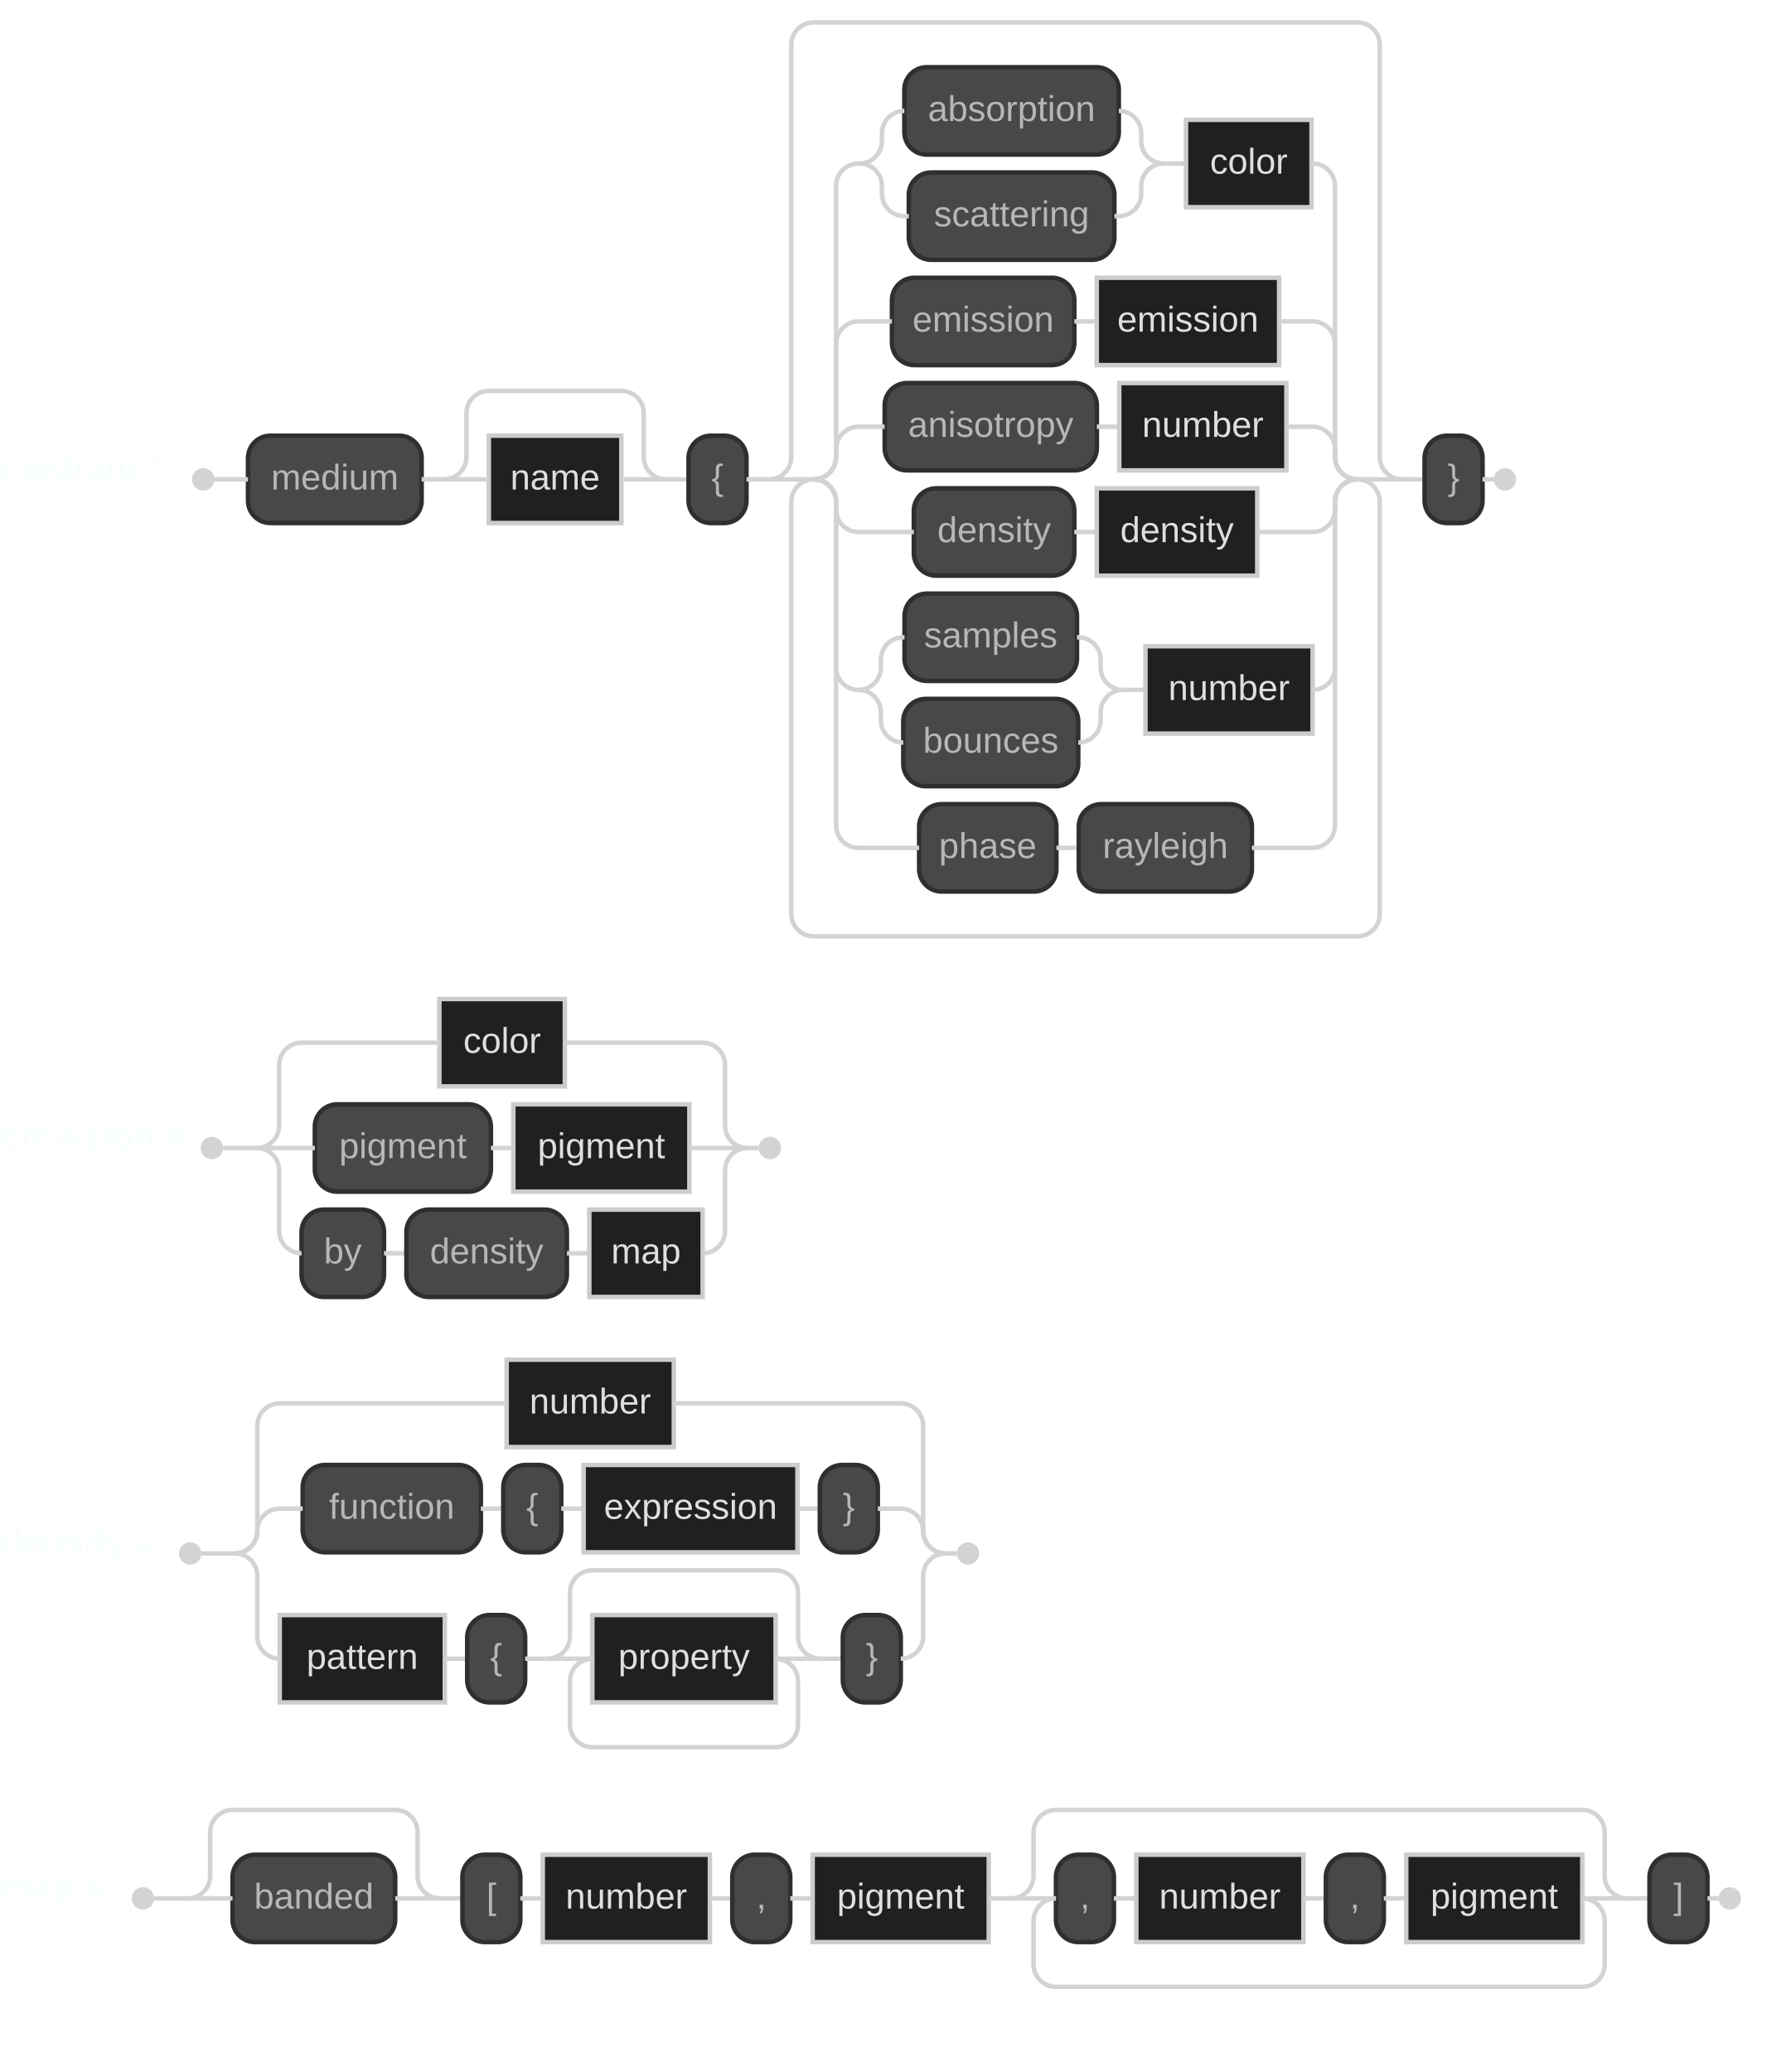
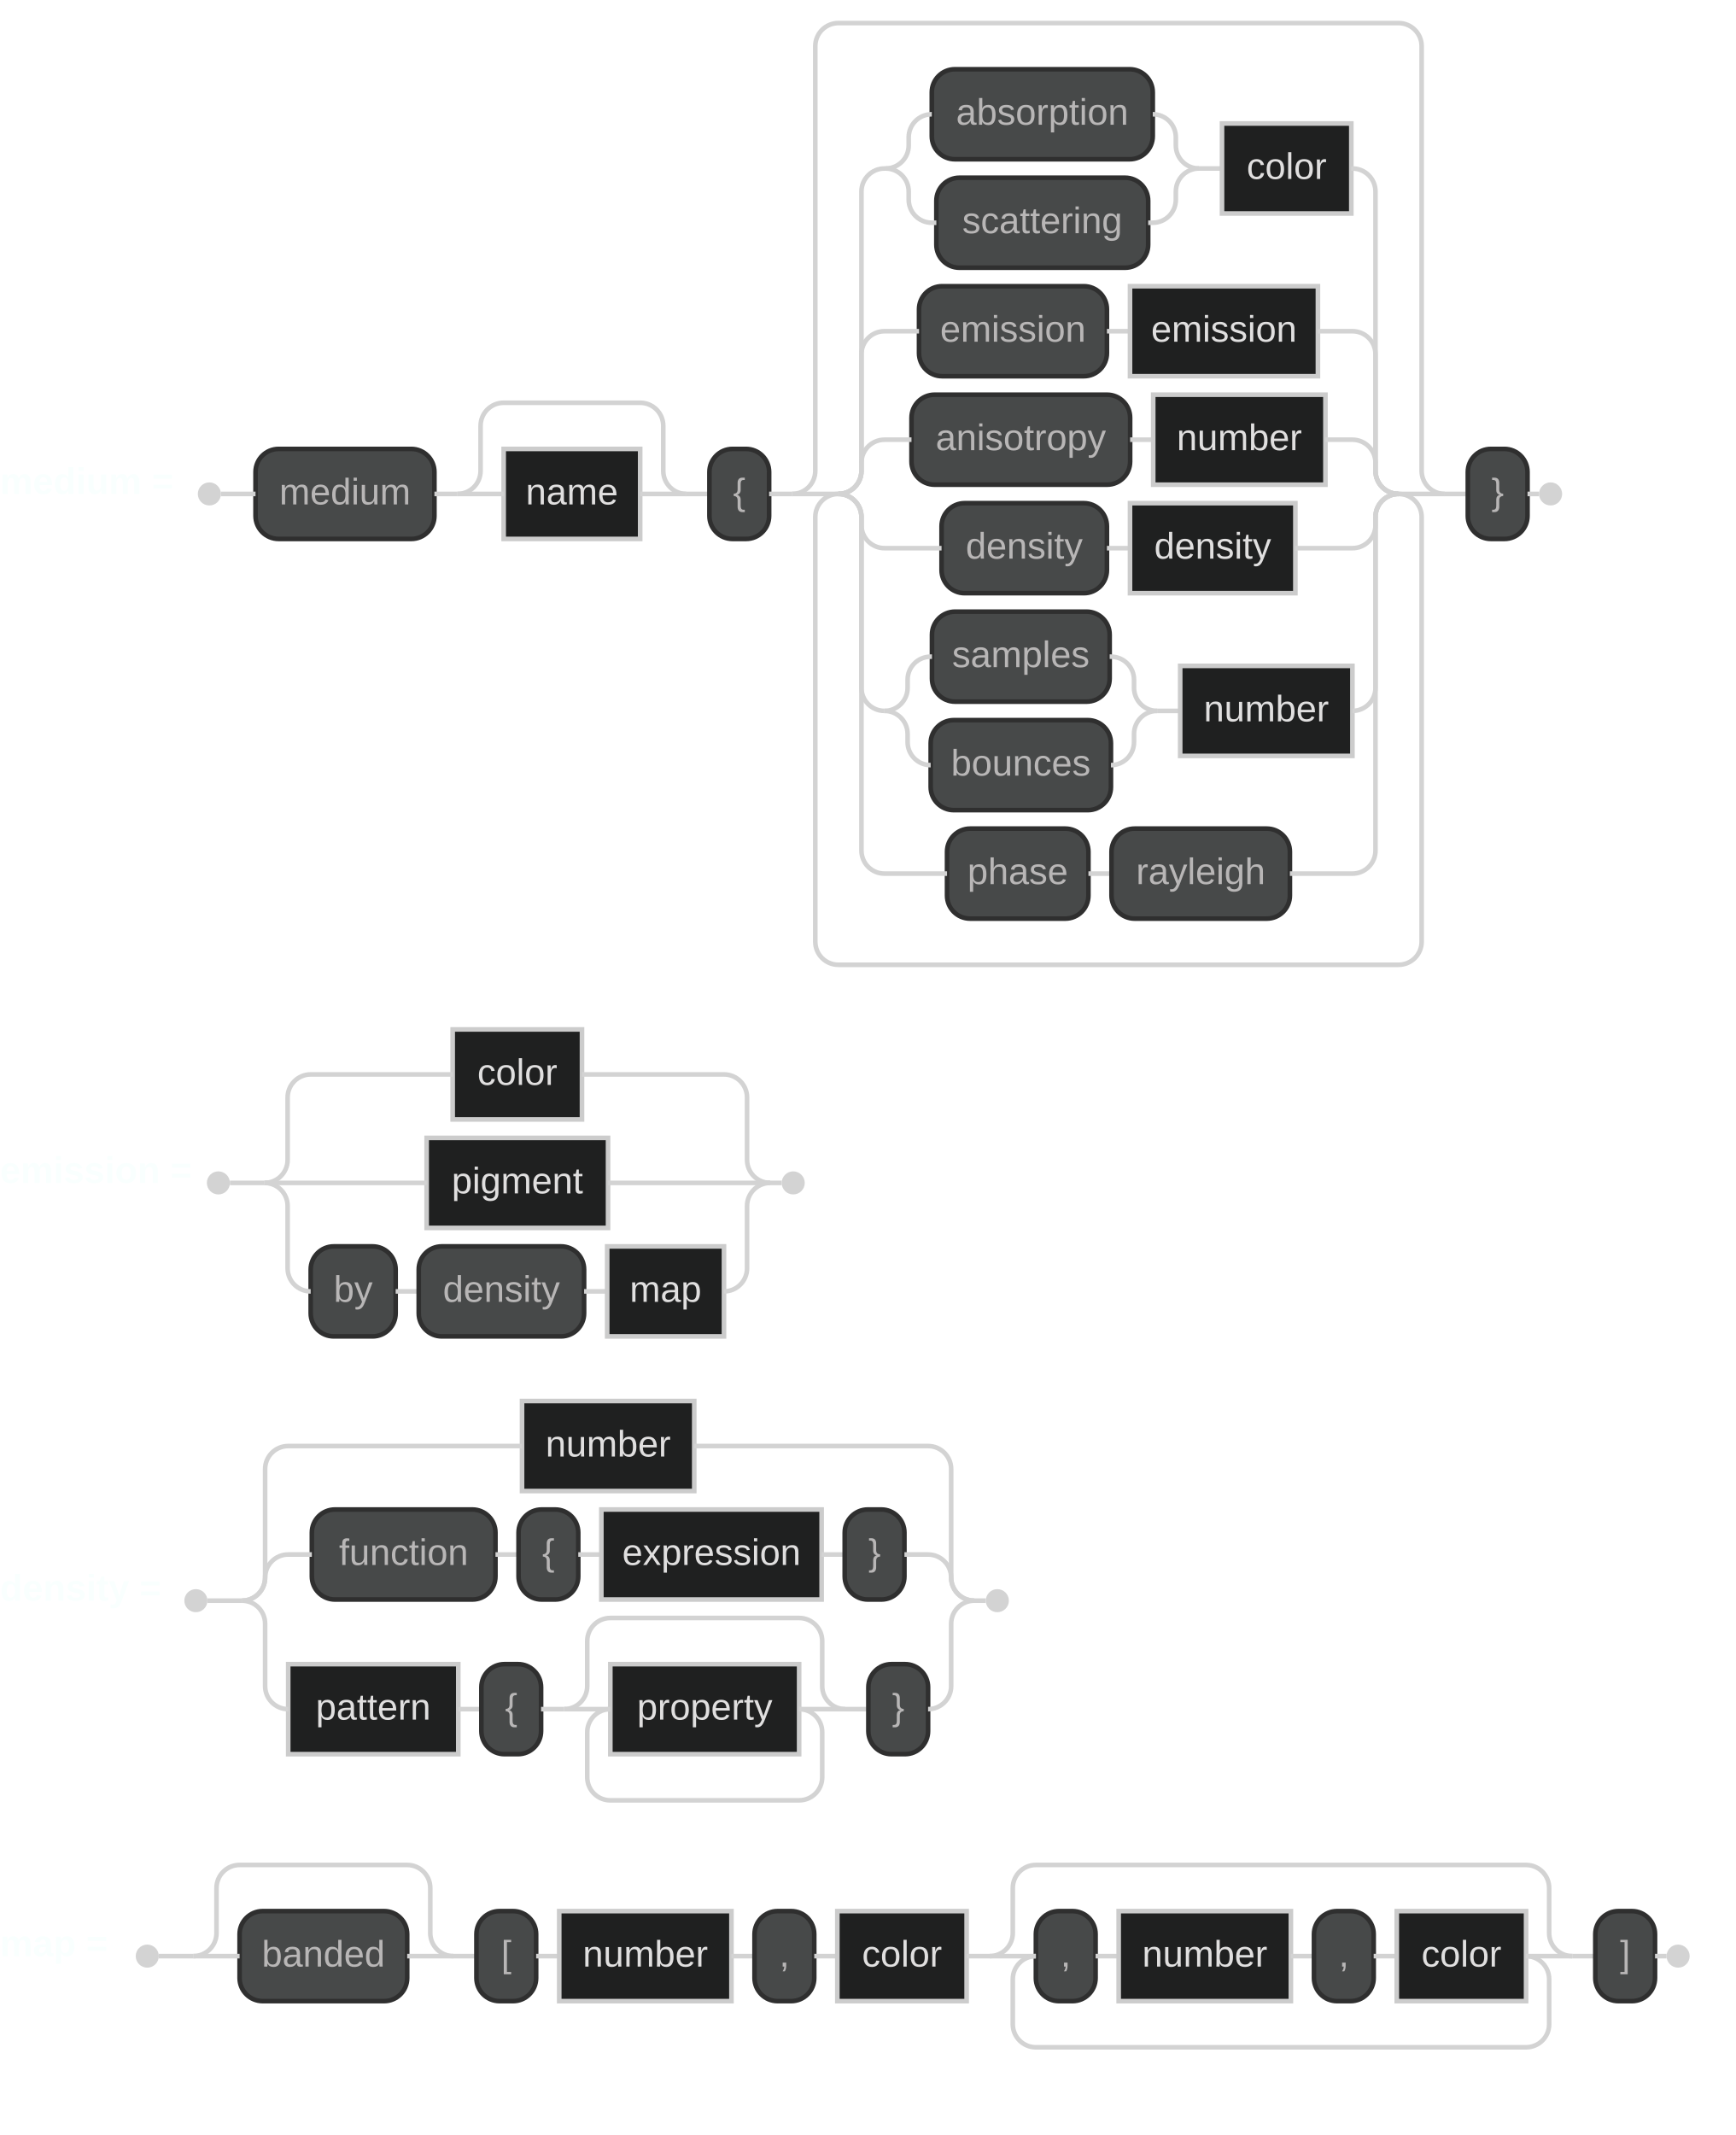
- <svg xmlns="http://www.w3.org/2000/svg" id="my-svg" width="100%" class="railroad-diagram" style="max-width: 797.281px; background-color: transparent;" viewBox="0 0 797.281 925" role="graphics-document document" aria-roledescription="railroadEbnf">
+ <svg xmlns="http://www.w3.org/2000/svg" id="my-svg" width="100%" class="railroad-diagram" style="max-width: 752.125px; background-color: transparent;" viewBox="0 0 752.125 925" role="graphics-document document" aria-roledescription="railroadEbnf">
  <style>#my-svg{font-family:"trebuchet ms",verdana,arial,sans-serif;font-size:16px;fill:#ccc;}@keyframes edge-animation-frame{from{stroke-dashoffset:0;}}@keyframes dash{to{stroke-dashoffset:0;}}#my-svg .edge-animation-slow{stroke-dasharray:9,5!important;stroke-dashoffset:900;animation:dash 50s linear infinite;stroke-linecap:round;}#my-svg .edge-animation-fast{stroke-dasharray:9,5!important;stroke-dashoffset:900;animation:dash 20s linear infinite;stroke-linecap:round;}#my-svg .error-icon{fill:#a44141;}#my-svg .error-text{fill:#ddd;stroke:#ddd;}#my-svg .edge-thickness-normal{stroke-width:1px;}#my-svg .edge-thickness-thick{stroke-width:3.5px;}#my-svg .edge-pattern-solid{stroke-dasharray:0;}#my-svg .edge-thickness-invisible{stroke-width:0;fill:none;}#my-svg .edge-pattern-dashed{stroke-dasharray:3;}#my-svg .edge-pattern-dotted{stroke-dasharray:2;}#my-svg .marker{fill:lightgrey;stroke:lightgrey;}#my-svg .marker.cross{stroke:lightgrey;}#my-svg svg{font-family:"trebuchet ms",verdana,arial,sans-serif;font-size:16px;}#my-svg p{margin:0;}#my-svg .railroad-diagram{font-family:"trebuchet ms",verdana,arial,sans-serif;font-size:16px;}#my-svg .railroad-terminal rect{fill:hsl(180, 1.587%, 28.353%);stroke:hsl(180, 0%, 18.353%);stroke-width:2px;}#my-svg .railroad-terminal text{fill:rgb(183.848, 181.552, 181.552);font-family:"trebuchet ms",verdana,arial,sans-serif;font-size:16px;text-anchor:middle;dominant-baseline:middle;}#my-svg .railroad-nonterminal rect{fill:#1f2020;stroke:#cccccc;stroke-width:2px;}#my-svg .railroad-nonterminal text{fill:#e0dfdf;font-family:"trebuchet ms",verdana,arial,sans-serif;font-size:16px;text-anchor:middle;dominant-baseline:middle;}#my-svg .railroad-line{stroke:lightgrey;stroke-width:2px;fill:none;}#my-svg .railroad-start circle,#my-svg .railroad-end circle{fill:lightgrey;}#my-svg .railroad-comment ellipse{fill:#181818;stroke:hsl(20, 0%, 2.353%);stroke-width:2px;}#my-svg .railroad-comment text{fill:rgb(223, 223.667, 224);font-style:italic;font-family:"trebuchet ms",verdana,arial,sans-serif;font-size:16px;text-anchor:middle;dominant-baseline:middle;}#my-svg .railroad-special rect{fill:hsl(20, 1.587%, 12.353%);stroke:hsl(20, 0%, 2.353%);stroke-width:2px;stroke-dasharray:5,3;}#my-svg .railroad-special text{fill:#e0dfdf;font-family:"trebuchet ms",verdana,arial,sans-serif;font-size:16px;text-anchor:middle;dominant-baseline:middle;}#my-svg .railroad-rule-name{font-weight:bold;fill:#F9FFFE;font-family:"trebuchet ms",verdana,arial,sans-serif;font-size:16px;}#my-svg .node .neo-node{stroke:#ccc;}#my-svg [data-look="neo"].node rect,#my-svg [data-look="neo"].cluster rect,#my-svg [data-look="neo"].node polygon{stroke:url(#my-svg-gradient);filter:drop-shadow( 1px 2px 2px rgba(185,185,185,1));}#my-svg [data-look="neo"].swimlane.cluster rect{filter:none;}#my-svg [data-look="neo"].node path{stroke:url(#my-svg-gradient);stroke-width:1px;}#my-svg [data-look="neo"].node .outer-path{filter:drop-shadow( 1px 2px 2px rgba(185,185,185,1));}#my-svg [data-look="neo"].node .neo-line path{stroke:#ccc;filter:none;}#my-svg [data-look="neo"].node circle{stroke:url(#my-svg-gradient);filter:drop-shadow( 1px 2px 2px rgba(185,185,185,1));}#my-svg [data-look="neo"].node circle .state-start{fill:#000000;}#my-svg [data-look="neo"].icon-shape .icon{fill:url(#my-svg-gradient);filter:drop-shadow( 1px 2px 2px rgba(185,185,185,1));}#my-svg [data-look="neo"].icon-shape .icon-neo path{stroke:url(#my-svg-gradient);filter:drop-shadow( 1px 2px 2px rgba(185,185,185,1));}#my-svg :root{--mermaid-font-family:"trebuchet ms",verdana,arial,sans-serif;}</style>
  <g />
  <g class="railroad-rule" transform="translate(0, 10)">
    <g transform="translate(110.7188, 0)">
      <g class="railroad-sequence">
        <g class="railroad-terminal" transform="translate(0, 184.5)">
          <rect x="0" y="0" width="77.516" height="39" rx="10" ry="10" />
          <text x="38.758" y="19.5">medium</text>
        </g>
        <path class="railroad-line" d="M 77.516 204 L 87.516 204" />
        <g class="railroad-optional" transform="translate(87.51562, 164.5)">
          <g class="railroad-nonterminal" transform="translate(20, 20)">
            <rect x="0" y="0" width="59.156" height="39" />
            <text x="29.578" y="19.5">name</text>
          </g>
          <path class="railroad-line" d="M 0 39.5 L 20 39.5" />
          <path class="railroad-line" d="M 79.156 39.5 L 99.156 39.5" />
          <path class="railroad-line" d="M 0 39.5 A 10 10 0 0 0 10 29.5 L 10 10 A 10 10 0 0 1 20 0 L 79.156 0 A 10 10 0 0 1 89.156 10 L 89.156 29.5 A 10 10 0 0 0 99.156 39.5" />
        </g>
        <path class="railroad-line" d="M 186.672 204 L 196.672 204" />
        <g class="railroad-terminal" transform="translate(196.6719, 184.5)">
          <rect x="0" y="0" width="25.875" height="39" rx="10" ry="10" />
          <text x="12.938" y="19.5">{</text>
        </g>
        <path class="railroad-line" d="M 222.547 204 L 232.547 204" />
        <g class="railroad-repetition" transform="translate(232.5469, 0)">
          <g class="railroad-choice" transform="translate(20, 20)">
            <g class="railroad-sequence" transform="translate(20.47656, 0)">
              <g class="railroad-choice" transform="translate(0, 0)">
                <g class="railroad-terminal" transform="translate(20, 0)">
                  <rect x="0" y="0" width="95.75" height="39" rx="10" ry="10" />
                  <text x="47.875" y="19.5">absorption</text>
                </g>
                <path class="railroad-line" d="M 0 43 A 10 10 0 0 0 10 33 L 10 29.5 A 10 10 0 0 1 20 19.5 L 20 19.5" />
                <path class="railroad-line" d="M 115.75 19.5 L 115.75 19.5 A 10 10 0 0 1 125.75 29.5 L 125.75 33 A 10 10 0 0 0 135.75 43" />
                <g class="railroad-terminal" transform="translate(21.98438, 47)">
                  <rect x="0" y="0" width="91.781" height="39" rx="10" ry="10" />
                  <text x="45.891" y="19.5">scattering</text>
                </g>
                <path class="railroad-line" d="M 0 43 A 10 10 0 0 1 10 53 L 10 56.5 A 10 10 0 0 0 20 66.5 L 21.984 66.5" />
                <path class="railroad-line" d="M 113.766 66.5 L 115.75 66.5 A 10 10 0 0 0 125.75 56.5 L 125.75 53 A 10 10 0 0 1 135.75 43" />
              </g>
              <path class="railroad-line" d="M 135.75 43 L 145.75 43" />
              <g class="railroad-nonterminal" transform="translate(145.75, 23.5)">
                <rect x="0" y="0" width="56.031" height="39" />
                <text x="28.016" y="19.5">color</text>
              </g>
            </g>
            <path class="railroad-line" d="M 0 184 A 10 10 0 0 0 10 174 L 10 53 A 10 10 0 0 1 20 43 L 20.477 43" />
            <path class="railroad-line" d="M 222.258 43 L 222.734 43 A 10 10 0 0 1 232.734 53 L 232.734 174 A 10 10 0 0 0 242.734 184" />
            <g class="railroad-sequence" transform="translate(34.94531, 94)">
              <g class="railroad-terminal" transform="translate(0, 0)">
                <rect x="0" y="0" width="81.422" height="39" rx="10" ry="10" />
                <text x="40.711" y="19.5">emission</text>
              </g>
              <path class="railroad-line" d="M 81.422 19.5 L 91.422 19.5" />
              <g class="railroad-nonterminal" transform="translate(91.42188, 0)">
                <rect x="0" y="0" width="81.422" height="39" />
                <text x="40.711" y="19.5">emission</text>
              </g>
            </g>
            <path class="railroad-line" d="M 0 184 A 10 10 0 0 0 10 174 L 10 123.5 A 10 10 0 0 1 20 113.5 L 34.945 113.5" />
            <path class="railroad-line" d="M 207.789 113.5 L 222.734 113.5 A 10 10 0 0 1 232.734 123.5 L 232.734 174 A 10 10 0 0 0 242.734 184" />
            <g class="railroad-sequence" transform="translate(31.6875, 141)">
              <g class="railroad-terminal" transform="translate(0, 0)">
                <rect x="0" y="0" width="94.734" height="39" rx="10" ry="10" />
                <text x="47.367" y="19.5">anisotropy</text>
              </g>
              <path class="railroad-line" d="M 94.734 19.5 L 104.734 19.5" />
              <g class="railroad-nonterminal" transform="translate(104.7344, 0)">
                <rect x="0" y="0" width="74.625" height="39" />
                <text x="37.312" y="19.5">number</text>
              </g>
            </g>
            <path class="railroad-line" d="M 0 184 A 10 10 0 0 0 10 174 L 10 170.5 A 10 10 0 0 1 20 160.5 L 31.688 160.5" />
            <path class="railroad-line" d="M 211.047 160.5 L 222.734 160.5 A 10 10 0 0 1 232.734 170.5 L 232.734 174 A 10 10 0 0 0 242.734 184" />
            <g class="railroad-sequence" transform="translate(44.71094, 188)">
              <g class="railroad-terminal" transform="translate(0, 0)">
                <rect x="0" y="0" width="71.656" height="39" rx="10" ry="10" />
                <text x="35.828" y="19.5">density</text>
              </g>
              <path class="railroad-line" d="M 71.656 19.5 L 81.656 19.5" />
              <g class="railroad-nonterminal" transform="translate(81.65625, 0)">
                <rect x="0" y="0" width="71.656" height="39" />
                <text x="35.828" y="19.5">density</text>
              </g>
            </g>
            <path class="railroad-line" d="M 0 184 A 10 10 0 0 1 10 194 L 10 197.5 A 10 10 0 0 0 20 207.5 L 44.711 207.5" />
            <path class="railroad-line" d="M 198.023 207.5 L 222.734 207.5 A 10 10 0 0 0 232.734 197.5 L 232.734 194 A 10 10 0 0 1 242.734 184" />
            <g class="railroad-sequence" transform="translate(20, 235)">
              <g class="railroad-choice" transform="translate(0, 0)">
                <g class="railroad-terminal" transform="translate(20.55469, 0)">
                  <rect x="0" y="0" width="77" height="39" rx="10" ry="10" />
                  <text x="38.5" y="19.5">samples</text>
                </g>
                <path class="railroad-line" d="M 0 43 A 10 10 0 0 0 10 33 L 10 29.5 A 10 10 0 0 1 20 19.5 L 20.555 19.5" />
                <path class="railroad-line" d="M 97.555 19.5 L 98.109 19.5 A 10 10 0 0 1 108.109 29.5 L 108.109 33 A 10 10 0 0 0 118.109 43" />
                <g class="railroad-terminal" transform="translate(20, 47)">
                  <rect x="0" y="0" width="78.109" height="39" rx="10" ry="10" />
                  <text x="39.055" y="19.5">bounces</text>
                </g>
                <path class="railroad-line" d="M 0 43 A 10 10 0 0 1 10 53 L 10 56.5 A 10 10 0 0 0 20 66.5 L 20 66.5" />
                <path class="railroad-line" d="M 98.109 66.5 L 98.109 66.5 A 10 10 0 0 0 108.109 56.5 L 108.109 53 A 10 10 0 0 1 118.109 43" />
              </g>
              <path class="railroad-line" d="M 118.109 43 L 128.109 43" />
              <g class="railroad-nonterminal" transform="translate(128.1094, 23.5)">
                <rect x="0" y="0" width="74.625" height="39" />
                <text x="37.312" y="19.5">number</text>
              </g>
            </g>
            <path class="railroad-line" d="M 0 184 A 10 10 0 0 1 10 194 L 10 268 A 10 10 0 0 0 20 278 L 20 278" />
            <path class="railroad-line" d="M 222.734 278 L 222.734 278 A 10 10 0 0 0 232.734 268 L 232.734 194 A 10 10 0 0 1 242.734 184" />
            <g class="railroad-sequence" transform="translate(47.08594, 329)">
              <g class="railroad-terminal" transform="translate(0, 0)">
                <rect x="0" y="0" width="61.266" height="39" rx="10" ry="10" />
                <text x="30.633" y="19.5">phase</text>
              </g>
              <path class="railroad-line" d="M 61.266 19.5 L 71.266 19.5" />
              <g class="railroad-terminal" transform="translate(71.26562, 0)">
                <rect x="0" y="0" width="77.297" height="39" rx="10" ry="10" />
                <text x="38.648" y="19.5">rayleigh</text>
              </g>
            </g>
            <path class="railroad-line" d="M 0 184 A 10 10 0 0 1 10 194 L 10 338.5 A 10 10 0 0 0 20 348.5 L 47.086 348.5" />
            <path class="railroad-line" d="M 195.648 348.5 L 222.734 348.5 A 10 10 0 0 0 232.734 338.5 L 232.734 194 A 10 10 0 0 1 242.734 184" />
          </g>
          <path class="railroad-line" d="M 0 204 L 20 204" />
          <path class="railroad-line" d="M 262.734 204 L 282.734 204" />
          <path class="railroad-line" d="M 262.734 204 A 10 10 0 0 1 272.734 214 L 272.734 398 A 10 10 0 0 1 262.734 408 L 20 408 A 10 10 0 0 1 10 398 L 10 214 A 10 10 0 0 1 20 204" />
          <path class="railroad-line" d="M 0 204 A 10 10 0 0 0 10 194 L 10 10 A 10 10 0 0 1 20 0 L 262.734 0 A 10 10 0 0 1 272.734 10 L 272.734 194 A 10 10 0 0 0 282.734 204" />
        </g>
        <path class="railroad-line" d="M 515.281 204 L 525.281 204" />
        <g class="railroad-terminal" transform="translate(525.2812, 184.5)">
          <rect x="0" y="0" width="25.875" height="39" rx="10" ry="10" />
          <text x="12.938" y="19.5">}</text>
        </g>
      </g>
    </g>
    <g class="railroad-rule-name-group">
      <text class="railroad-rule-name" x="0" y="204">medium =</text>
    </g>
    <g class="railroad-start">
      <circle cx="90.719" cy="204" r="5" />
    </g>
    <g class="railroad-end">
      <circle cx="671.875" cy="204" r="5" />
    </g>
    <path class="railroad-line" d="M 95.719 204 L 110.719 204" />
    <path class="railroad-line" d="M 661.875 204 L 666.875 204" />
  </g>
  <g class="railroad-rule" transform="translate(0, 446)">
    <g transform="translate(114.625, 0)">
      <g class="railroad-choice">
        <g class="railroad-nonterminal" transform="translate(81.52344, 0)">
          <rect x="0" y="0" width="56.031" height="39" />
          <text x="28.016" y="19.5">color</text>
        </g>
        <path class="railroad-line" d="M 0 66.5 A 10 10 0 0 0 10 56.5 L 10 29.5 A 10 10 0 0 1 20 19.5 L 81.523 19.5" />
        <path class="railroad-line" d="M 137.555 19.5 L 199.078 19.5 A 10 10 0 0 1 209.078 29.5 L 209.078 56.5 A 10 10 0 0 0 219.078 66.5" />
-         <g class="railroad-sequence" transform="translate(25.92969, 47)">
-           <g class="railroad-terminal" transform="translate(0, 0)">
-             <rect x="0" y="0" width="78.609" height="39" rx="10" ry="10" />
-             <text x="39.305" y="19.5">pigment</text>
-           </g>
-           <path class="railroad-line" d="M 78.609 19.5 L 88.609 19.5" />
-           <g class="railroad-nonterminal" transform="translate(88.60938, 0)">
-             <rect x="0" y="0" width="78.609" height="39" />
-             <text x="39.305" y="19.5">pigment</text>
-           </g>
-         </g>
-         <path class="railroad-line" d="M 0 66.5 L 25.93 66.5" />
-         <path class="railroad-line" d="M 193.148 66.5 L 219.078 66.5" />
+         <g class="railroad-nonterminal" transform="translate(70.23438, 47)">
+           <rect x="0" y="0" width="78.609" height="39" />
+           <text x="39.305" y="19.5">pigment</text>
+         </g>
+         <path class="railroad-line" d="M 0 66.5 L 70.234 66.5" />
+         <path class="railroad-line" d="M 148.844 66.5 L 219.078 66.5" />
        <g class="railroad-sequence" transform="translate(20, 94)">
          <g class="railroad-terminal" transform="translate(0, 0)">
            <rect x="0" y="0" width="36.812" height="39" rx="10" ry="10" />
            <text x="18.406" y="19.5">by</text>
          </g>
          <path class="railroad-line" d="M 36.812 19.5 L 46.812 19.5" />
          <g class="railroad-terminal" transform="translate(46.8125, 0)">
            <rect x="0" y="0" width="71.656" height="39" rx="10" ry="10" />
            <text x="35.828" y="19.5">density</text>
          </g>
          <path class="railroad-line" d="M 118.469 19.5 L 128.469 19.5" />
          <g class="railroad-nonterminal" transform="translate(128.4688, 0)">
            <rect x="0" y="0" width="50.609" height="39" />
            <text x="25.305" y="19.5">map</text>
          </g>
        </g>
        <path class="railroad-line" d="M 0 66.5 A 10 10 0 0 1 10 76.5 L 10 103.5 A 10 10 0 0 0 20 113.5 L 20 113.5" />
        <path class="railroad-line" d="M 199.078 113.5 L 199.078 113.5 A 10 10 0 0 0 209.078 103.5 L 209.078 76.5 A 10 10 0 0 1 219.078 66.5" />
      </g>
    </g>
    <g class="railroad-rule-name-group">
      <text class="railroad-rule-name" x="0" y="66.5">emission =</text>
    </g>
    <g class="railroad-start">
      <circle cx="94.625" cy="66.5" r="5" />
    </g>
    <g class="railroad-end">
      <circle cx="343.703" cy="66.5" r="5" />
    </g>
    <path class="railroad-line" d="M 99.625 66.5 L 114.625 66.5" />
    <path class="railroad-line" d="M 333.703 66.5 L 338.703 66.5" />
  </g>
  <g class="railroad-rule" transform="translate(0, 607)">
    <g transform="translate(104.875, 0)">
      <g class="railroad-choice">
        <g class="railroad-nonterminal" transform="translate(121.3203, 0)">
          <rect x="0" y="0" width="74.625" height="39" />
          <text x="37.312" y="19.5">number</text>
        </g>
        <path class="railroad-line" d="M 0 86.5 A 10 10 0 0 0 10 76.5 L 10 29.5 A 10 10 0 0 1 20 19.5 L 121.32 19.5" />
        <path class="railroad-line" d="M 195.945 19.5 L 297.266 19.5 A 10 10 0 0 1 307.266 29.5 L 307.266 76.5 A 10 10 0 0 0 317.266 86.5" />
        <g class="railroad-sequence" transform="translate(30.25, 47)">
          <g class="railroad-terminal" transform="translate(0, 0)">
            <rect x="0" y="0" width="79.562" height="39" rx="10" ry="10" />
            <text x="39.781" y="19.5">function</text>
          </g>
          <path class="railroad-line" d="M 79.562 19.5 L 89.562 19.5" />
          <g class="railroad-terminal" transform="translate(89.5625, 0)">
            <rect x="0" y="0" width="25.875" height="39" rx="10" ry="10" />
            <text x="12.938" y="19.5">{</text>
          </g>
          <path class="railroad-line" d="M 115.438 19.5 L 125.438 19.5" />
          <g class="railroad-nonterminal" transform="translate(125.4375, 0)">
            <rect x="0" y="0" width="95.453" height="39" />
            <text x="47.727" y="19.5">expression</text>
          </g>
          <path class="railroad-line" d="M 220.891 19.5 L 230.891 19.5" />
          <g class="railroad-terminal" transform="translate(230.8906, 0)">
            <rect x="0" y="0" width="25.875" height="39" rx="10" ry="10" />
            <text x="12.938" y="19.5">}</text>
          </g>
        </g>
        <path class="railroad-line" d="M 0 86.5 A 10 10 0 0 0 10 76.5 L 10 76.5 A 10 10 0 0 1 20 66.5 L 30.25 66.5" />
        <path class="railroad-line" d="M 287.016 66.5 L 297.266 66.5 A 10 10 0 0 1 307.266 76.5 L 307.266 76.5 A 10 10 0 0 0 317.266 86.5" />
        <g class="railroad-sequence" transform="translate(20, 94)">
          <g class="railroad-nonterminal" transform="translate(0, 20)">
            <rect x="0" y="0" width="73.703" height="39" />
            <text x="36.852" y="19.5">pattern</text>
          </g>
          <path class="railroad-line" d="M 73.703 39.5 L 83.703 39.5" />
          <g class="railroad-terminal" transform="translate(83.70312, 20)">
            <rect x="0" y="0" width="25.875" height="39" rx="10" ry="10" />
            <text x="12.938" y="19.5">{</text>
          </g>
          <path class="railroad-line" d="M 109.578 39.5 L 119.578 39.5" />
          <g class="railroad-repetition" transform="translate(119.5781, 0)">
            <g class="railroad-nonterminal" transform="translate(20, 20)">
              <rect x="0" y="0" width="81.812" height="39" />
              <text x="40.906" y="19.5">property</text>
            </g>
            <path class="railroad-line" d="M 0 39.5 L 20 39.5" />
            <path class="railroad-line" d="M 101.812 39.5 L 121.812 39.5" />
            <path class="railroad-line" d="M 101.812 39.5 A 10 10 0 0 1 111.812 49.5 L 111.812 69 A 10 10 0 0 1 101.812 79 L 20 79 A 10 10 0 0 1 10 69 L 10 49.5 A 10 10 0 0 1 20 39.5" />
            <path class="railroad-line" d="M 0 39.5 A 10 10 0 0 0 10 29.5 L 10 10 A 10 10 0 0 1 20 0 L 101.812 0 A 10 10 0 0 1 111.812 10 L 111.812 29.5 A 10 10 0 0 0 121.812 39.5" />
          </g>
          <path class="railroad-line" d="M 241.391 39.5 L 251.391 39.5" />
          <g class="railroad-terminal" transform="translate(251.3906, 20)">
            <rect x="0" y="0" width="25.875" height="39" rx="10" ry="10" />
            <text x="12.938" y="19.5">}</text>
          </g>
        </g>
        <path class="railroad-line" d="M 0 86.5 A 10 10 0 0 1 10 96.5 L 10 123.5 A 10 10 0 0 0 20 133.5 L 20 133.5" />
        <path class="railroad-line" d="M 297.266 133.5 L 297.266 133.5 A 10 10 0 0 0 307.266 123.5 L 307.266 96.5 A 10 10 0 0 1 317.266 86.5" />
      </g>
    </g>
    <g class="railroad-rule-name-group">
      <text class="railroad-rule-name" x="0" y="86.5">density =</text>
    </g>
    <g class="railroad-start">
      <circle cx="84.875" cy="86.5" r="5" />
    </g>
    <g class="railroad-end">
      <circle cx="432.141" cy="86.5" r="5" />
    </g>
    <path class="railroad-line" d="M 89.875 86.5 L 104.875 86.5" />
    <path class="railroad-line" d="M 422.141 86.5 L 427.141 86.5" />
  </g>
  <g class="railroad-rule" transform="translate(0, 808)">
    <g transform="translate(83.8125, 0)">
      <g class="railroad-sequence">
        <g class="railroad-optional" transform="translate(0, 0)">
          <g class="railroad-terminal" transform="translate(20, 20)">
            <rect x="0" y="0" width="72.625" height="39" rx="10" ry="10" />
            <text x="36.312" y="19.5">banded</text>
          </g>
          <path class="railroad-line" d="M 0 39.5 L 20 39.5" />
          <path class="railroad-line" d="M 92.625 39.5 L 112.625 39.5" />
          <path class="railroad-line" d="M 0 39.5 A 10 10 0 0 0 10 29.5 L 10 10 A 10 10 0 0 1 20 0 L 92.625 0 A 10 10 0 0 1 102.625 10 L 102.625 29.5 A 10 10 0 0 0 112.625 39.5" />
        </g>
        <path class="railroad-line" d="M 112.625 39.5 L 122.625 39.5" />
        <g class="railroad-terminal" transform="translate(122.625, 20)">
          <rect x="0" y="0" width="25.875" height="39" rx="10" ry="10" />
          <text x="12.938" y="19.5">[</text>
        </g>
        <path class="railroad-line" d="M 148.5 39.5 L 158.5 39.5" />
        <g class="railroad-nonterminal" transform="translate(158.5, 20)">
          <rect x="0" y="0" width="74.625" height="39" />
          <text x="37.312" y="19.5">number</text>
        </g>
        <path class="railroad-line" d="M 233.125 39.5 L 243.125 39.5" />
        <g class="railroad-terminal" transform="translate(243.125, 20)">
          <rect x="0" y="0" width="25.875" height="39" rx="10" ry="10" />
          <text x="12.938" y="19.5">,</text>
        </g>
        <path class="railroad-line" d="M 269 39.5 L 279 39.5" />
        <g class="railroad-nonterminal" transform="translate(279, 20)">
-           <rect x="0" y="0" width="78.609" height="39" />
-           <text x="39.305" y="19.5">pigment</text>
-         </g>
-         <path class="railroad-line" d="M 357.609 39.5 L 367.609 39.5" />
-         <g class="railroad-repetition" transform="translate(367.6094, 0)">
+           <rect x="0" y="0" width="56.031" height="39" />
+           <text x="28.016" y="19.5">color</text>
+         </g>
+         <path class="railroad-line" d="M 335.031 39.5 L 345.031 39.5" />
+         <g class="railroad-repetition" transform="translate(345.0312, 0)">
          <g class="railroad-sequence" transform="translate(20, 20)">
            <g class="railroad-terminal" transform="translate(0, 0)">
              <rect x="0" y="0" width="25.875" height="39" rx="10" ry="10" />
              <text x="12.938" y="19.5">,</text>
            </g>
            <path class="railroad-line" d="M 25.875 19.5 L 35.875 19.5" />
            <g class="railroad-nonterminal" transform="translate(35.875, 0)">
              <rect x="0" y="0" width="74.625" height="39" />
              <text x="37.312" y="19.5">number</text>
            </g>
            <path class="railroad-line" d="M 110.5 19.5 L 120.5 19.5" />
            <g class="railroad-terminal" transform="translate(120.5, 0)">
              <rect x="0" y="0" width="25.875" height="39" rx="10" ry="10" />
              <text x="12.938" y="19.5">,</text>
            </g>
            <path class="railroad-line" d="M 146.375 19.5 L 156.375 19.5" />
            <g class="railroad-nonterminal" transform="translate(156.375, 0)">
-               <rect x="0" y="0" width="78.609" height="39" />
-               <text x="39.305" y="19.5">pigment</text>
+               <rect x="0" y="0" width="56.031" height="39" />
+               <text x="28.016" y="19.5">color</text>
            </g>
          </g>
          <path class="railroad-line" d="M 0 39.5 L 20 39.5" />
-           <path class="railroad-line" d="M 254.984 39.5 L 274.984 39.5" />
-           <path class="railroad-line" d="M 254.984 39.5 A 10 10 0 0 1 264.984 49.5 L 264.984 69 A 10 10 0 0 1 254.984 79 L 20 79 A 10 10 0 0 1 10 69 L 10 49.5 A 10 10 0 0 1 20 39.5" />
-           <path class="railroad-line" d="M 0 39.5 A 10 10 0 0 0 10 29.5 L 10 10 A 10 10 0 0 1 20 0 L 254.984 0 A 10 10 0 0 1 264.984 10 L 264.984 29.5 A 10 10 0 0 0 274.984 39.5" />
-         </g>
-         <path class="railroad-line" d="M 642.594 39.5 L 652.594 39.5" />
-         <g class="railroad-terminal" transform="translate(652.5938, 20)">
+           <path class="railroad-line" d="M 232.406 39.5 L 252.406 39.5" />
+           <path class="railroad-line" d="M 232.406 39.5 A 10 10 0 0 1 242.406 49.5 L 242.406 69 A 10 10 0 0 1 232.406 79 L 20 79 A 10 10 0 0 1 10 69 L 10 49.5 A 10 10 0 0 1 20 39.5" />
+           <path class="railroad-line" d="M 0 39.5 A 10 10 0 0 0 10 29.5 L 10 10 A 10 10 0 0 1 20 0 L 232.406 0 A 10 10 0 0 1 242.406 10 L 242.406 29.5 A 10 10 0 0 0 252.406 39.5" />
+         </g>
+         <path class="railroad-line" d="M 597.438 39.5 L 607.438 39.5" />
+         <g class="railroad-terminal" transform="translate(607.4375, 20)">
          <rect x="0" y="0" width="25.875" height="39" rx="10" ry="10" />
          <text x="12.938" y="19.5">]</text>
        </g>
      </g>
    </g>
    <g class="railroad-rule-name-group">
      <text class="railroad-rule-name" x="0" y="39.5">map =</text>
    </g>
    <g class="railroad-start">
      <circle cx="63.812" cy="39.5" r="5" />
    </g>
    <g class="railroad-end">
-       <circle cx="772.281" cy="39.5" r="5" />
+       <circle cx="727.125" cy="39.5" r="5" />
    </g>
    <path class="railroad-line" d="M 68.812 39.5 L 83.812 39.5" />
-     <path class="railroad-line" d="M 762.281 39.5 L 767.281 39.5" />
+     <path class="railroad-line" d="M 717.125 39.5 L 722.125 39.5" />
  </g>
</svg>
